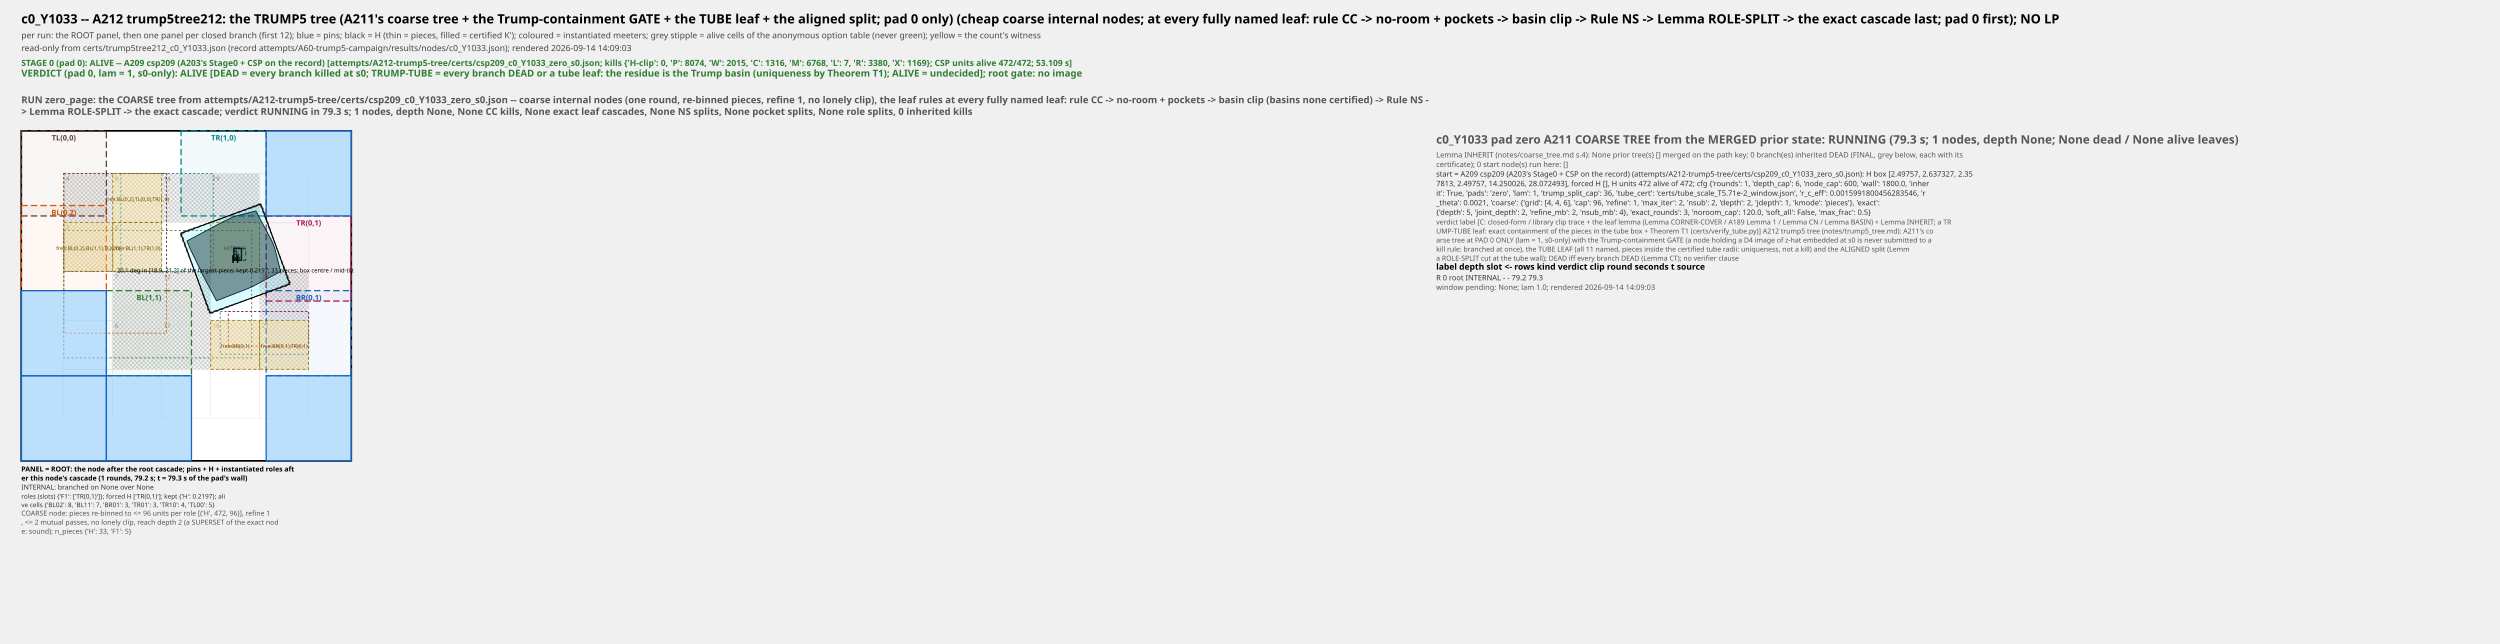
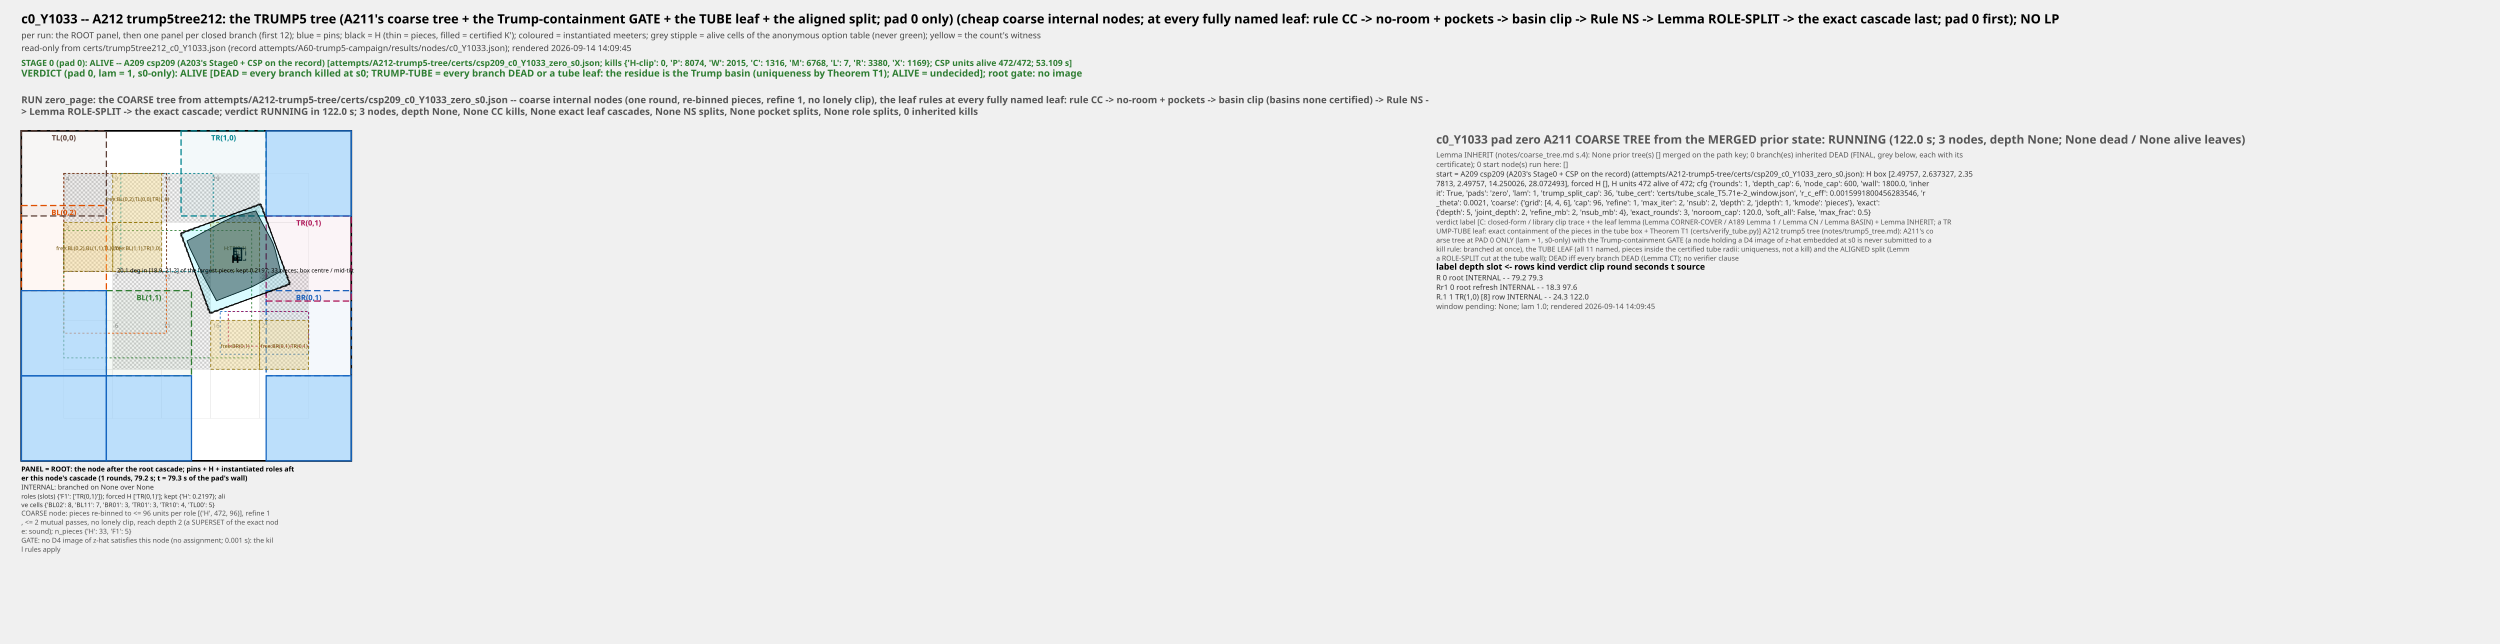
<svg xmlns="http://www.w3.org/2000/svg" width="2350" height="605" font-family="Segoe UI, sans-serif" style="background:#fff">
  <defs>
    <pattern id="stipple" width="4" height="4" patternUnits="userSpaceOnUse">
      <rect width="4" height="4" fill="#f2f2f2" />
      <circle cx="1" cy="1" r="0.7" fill="#999" />
      <circle cx="3" cy="3" r="0.7" fill="#999" />
    </pattern>
  </defs>
  <text x="20.0" y="22.0" font-size="12" fill="#000" text-anchor="start" font-weight="bold">c0_Y1033 -- A212 trump5tree212: the TRUMP5 tree (A211's coarse tree + the Trump-containment GATE + the TUBE leaf + the aligned split; pad 0 only) (cheap coarse internal nodes; at every fully named leaf: rule CC -&gt; no-room + pockets -&gt; basin clip -&gt; Rule NS -&gt; Lemma ROLE-SPLIT -&gt; the exact cascade last; pad 0 first); NO LP</text>
  <text x="20.0" y="36.0" font-size="8" fill="#444" text-anchor="start">per run: the ROOT panel, then one panel per closed branch (first 12); blue = pins; black = H (thin = pieces, filled = certified K'); coloured = instantiated meeters; grey stipple = alive cells of the anonymous option table (never green); yellow = the count's witness</text>
-   <text x="20.0" y="48.0" font-size="8" fill="#444" text-anchor="start">read-only from certs/trump5tree212_c0_Y1033.json (record attempts/A60-trump5-campaign/results/nodes/c0_Y1033.json); rendered 2026-09-14 14:09:03</text>
+   <text x="20.0" y="48.0" font-size="8" fill="#444" text-anchor="start">read-only from certs/trump5tree212_c0_Y1033.json (record attempts/A60-trump5-campaign/results/nodes/c0_Y1033.json); rendered 2026-09-14 14:09:45</text>
  <text x="20.0" y="62.0" font-size="8" fill="#2e7d32" text-anchor="start" font-weight="bold">STAGE 0 (pad 0): ALIVE -- A209 csp209 (A203's Stage0 + CSP on the record) [attempts/A212-trump5-tree/certs/csp209_c0_Y1033_zero_s0.json; kills {'H-clip': 0, 'P': 8074, 'W': 2015, 'C': 1316, 'M': 6768, 'L': 7, 'R': 3380, 'X': 1169}; CSP units alive 472/472; 53.109 s]</text>
  <text x="20.0" y="72.0" font-size="9" fill="#2e7d32" text-anchor="start" font-weight="bold">VERDICT (pad 0, lam = 1, s0-only): ALIVE   [DEAD = every branch killed at s0; TRUMP-TUBE = every branch DEAD or a tube leaf: the residue is the Trump basin (uniqueness by Theorem T1); ALIVE = undecided]; root gate: no image</text>
  <text x="20.0" y="97.0" font-size="9" fill="#555" text-anchor="start" font-weight="bold">RUN zero_page: the COARSE tree from attempts/A212-trump5-tree/certs/csp209_c0_Y1033_zero_s0.json -- coarse internal nodes (one round, re-binned pieces, refine 1, no lonely clip), the leaf rules at every fully named leaf: rule CC -&gt; no-room + pockets -&gt; basin clip (basins none certified) -&gt; Rule NS -</text>
-   <text x="20.0" y="108.0" font-size="9" fill="#555" text-anchor="start" font-weight="bold">&gt; Lemma ROLE-SPLIT -&gt; the exact cascade; verdict RUNNING in 79.3 s; 1 nodes, depth None, None CC kills, None exact leaf cascades, None NS splits, None pocket splits, None role splits, 0 inherited kills</text>
-   <text x="1350.0" y="135.0" font-size="11" fill="#555" text-anchor="start" font-weight="bold">c0_Y1033  pad zero  A211 COARSE TREE from the MERGED prior state: RUNNING  (79.3 s; 1 nodes, depth None; None dead / None alive leaves)</text>
+   <text x="20.0" y="108.0" font-size="9" fill="#555" text-anchor="start" font-weight="bold">&gt; Lemma ROLE-SPLIT -&gt; the exact cascade; verdict RUNNING in 122.0 s; 3 nodes, depth None, None CC kills, None exact leaf cascades, None NS splits, None pocket splits, None role splits, 0 inherited kills</text>
+   <text x="1350.0" y="135.0" font-size="11" fill="#555" text-anchor="start" font-weight="bold">c0_Y1033  pad zero  A211 COARSE TREE from the MERGED prior state: RUNNING  (122.0 s; 3 nodes, depth None; None dead / None alive leaves)</text>
  <text x="1350.0" y="148.0" font-size="7" fill="#555" text-anchor="start">Lemma INHERIT (notes/coarse_tree.md s.4): None prior tree(s) [] merged on the path key; 0 branch(es) inherited DEAD (FINAL, grey below, each with its </text>
  <text x="1350.0" y="157.0" font-size="7" fill="#555" text-anchor="start">certificate); 0 start node(s) run here: []</text>
  <text x="1350.0" y="166.0" font-size="7" fill="#333" text-anchor="start">start = A209 csp209 (A203's Stage0 + CSP on the record) (attempts/A212-trump5-tree/certs/csp209_c0_Y1033_zero_s0.json): H box [2.49757, 2.637327, 2.35</text>
  <text x="1350.0" y="175.0" font-size="7" fill="#333" text-anchor="start">7813, 2.49757, 14.250026, 28.072493], forced H [], H units 472 alive of 472; cfg {'rounds': 1, 'depth_cap': 6, 'node_cap': 600, 'wall': 1800.0, 'inher</text>
  <text x="1350.0" y="184.0" font-size="7" fill="#333" text-anchor="start">it': True, 'pads': 'zero', 'lam': 1, 'trump_split_cap': 36, 'tube_cert': 'certs/tube_scale_T5.71e-2_window.json', 'r_c_eff': 0.0015991800456283546, 'r</text>
  <text x="1350.0" y="193.0" font-size="7" fill="#333" text-anchor="start">_theta': 0.0021, 'coarse': {'grid': [4, 4, 6], 'cap': 96, 'refine': 1, 'max_iter': 2, 'nsub': 2, 'depth': 2, 'jdepth': 1, 'kmode': 'pieces'}, 'exact':</text>
  <text x="1350.0" y="202.0" font-size="7" fill="#333" text-anchor="start"> {'depth': 5, 'joint_depth': 2, 'refine_mb': 2, 'nsub_mb': 4}, 'exact_rounds': 3, 'noroom_cap': 120.0, 'soft_all': False, 'max_frac': 0.5}</text>
  <text x="1350.0" y="211.0" font-size="6.5" fill="#555" text-anchor="start">verdict label [C: closed-form / library clip trace + the leaf lemma (Lemma CORNER-COVER / A189 Lemma 1 / Lemma CN / Lemma BASIN) + Lemma INHERIT; a TR</text>
  <text x="1350.0" y="219.5" font-size="6.5" fill="#555" text-anchor="start">UMP-TUBE leaf: exact containment of the pieces in the tube box + Theorem T1 (certs/verify_tube.py)] A212 trump5 tree (notes/trump5_tree.md): A211's co</text>
  <text x="1350.0" y="228.0" font-size="6.5" fill="#555" text-anchor="start">arse tree at PAD 0 ONLY (lam = 1, s0-only) with the Trump-containment GATE (a node holding a D4 image of z-hat embedded at s0 is never submitted to a </text>
  <text x="1350.0" y="236.5" font-size="6.5" fill="#555" text-anchor="start">kill rule: branched at once), the TUBE LEAF (all 11 named, pieces inside the certified tube radii: uniqueness, not a kill) and the ALIGNED split (Lemm</text>
  <text x="1350.0" y="245.0" font-size="6.5" fill="#555" text-anchor="start">a ROLE-SPLIT cut at the tube wall); DEAD iff every branch DEAD (Lemma CT); no verifier clause</text>
  <text x="1350.0" y="253.5" font-size="8" fill="#000" text-anchor="start" font-weight="bold">label        depth  slot      &lt;- rows          kind   verdict   clip     round  seconds  t     source</text>
  <text x="1350.0" y="263.5" font-size="7" fill="#333" text-anchor="start">R            0      root                              INTERNAL  -        -      79.2     79.3</text>
-   <text x="1350.0" y="272.5" font-size="7" fill="#555" text-anchor="start">window pending: None; lam 1.0; rendered 2026-09-14 14:09:03</text>
+   <text x="1350.0" y="272.5" font-size="7" fill="#333" text-anchor="start">Rr1          0      root                       refresh INTERNAL  -        -      18.3     97.6</text>
+   <text x="1350.0" y="281.5" font-size="7" fill="#333" text-anchor="start">R.1          1      TR(1,0)   [8]              row    INTERNAL  -        -      24.3     122.0</text>
+   <text x="1350.0" y="290.5" font-size="7" fill="#555" text-anchor="start">window pending: None; lam 1.0; rendered 2026-09-14 14:09:45</text>
  <rect x="20.0" y="123.0" width="310.2" height="310.2" fill="#fff" fill-opacity="1.00" stroke="#000" stroke-width="1.60" />
  <rect x="60.0" y="347.1" width="46.0" height="46.0" fill="#fff" fill-opacity="1.00" stroke="#ddd" stroke-width="0.30" />
  <rect x="60.0" y="301.1" width="46.0" height="46.0" fill="#fff" fill-opacity="1.00" stroke="#ddd" stroke-width="0.30" />
  <rect x="60.0" y="255.1" width="46.0" height="46.0" fill="#fff" fill-opacity="1.00" stroke="#ddd" stroke-width="0.30" />
  <rect x="60.0" y="209.0" width="46.0" height="46.0" fill="url(#stipple)" fill-opacity="1.00" stroke="#ddd" stroke-width="0.30" />
  <text x="62.0" y="216.0" font-size="5.5" fill="#888" text-anchor="start">3</text>
  <rect x="60.0" y="163.0" width="46.0" height="46.0" fill="url(#stipple)" fill-opacity="1.00" stroke="#ddd" stroke-width="0.30" />
  <text x="62.0" y="170.0" font-size="5.5" fill="#888" text-anchor="start">4</text>
  <rect x="106.0" y="347.1" width="46.0" height="46.0" fill="#fff" fill-opacity="1.00" stroke="#ddd" stroke-width="0.30" />
  <rect x="106.0" y="301.1" width="46.0" height="46.0" fill="url(#stipple)" fill-opacity="1.00" stroke="#ddd" stroke-width="0.30" />
  <text x="108.0" y="308.1" font-size="5.5" fill="#888" text-anchor="start">6</text>
  <rect x="106.0" y="255.1" width="46.0" height="46.0" fill="url(#stipple)" fill-opacity="1.00" stroke="#ddd" stroke-width="0.30" />
  <text x="108.0" y="262.1" font-size="5.5" fill="#888" text-anchor="start">7</text>
  <rect x="106.0" y="209.0" width="46.0" height="46.0" fill="url(#stipple)" fill-opacity="1.00" stroke="#ddd" stroke-width="0.30" />
  <text x="108.0" y="216.0" font-size="5.5" fill="#888" text-anchor="start">8</text>
  <rect x="106.0" y="163.0" width="46.0" height="46.0" fill="url(#stipple)" fill-opacity="1.00" stroke="#ddd" stroke-width="0.30" />
  <text x="108.0" y="170.0" font-size="5.5" fill="#888" text-anchor="start">9</text>
  <rect x="152.1" y="347.1" width="46.0" height="46.0" fill="#fff" fill-opacity="1.00" stroke="#ddd" stroke-width="0.30" />
  <rect x="152.1" y="301.1" width="46.0" height="46.0" fill="url(#stipple)" fill-opacity="1.00" stroke="#ddd" stroke-width="0.30" />
  <text x="154.1" y="308.1" font-size="5.5" fill="#888" text-anchor="start">11</text>
  <rect x="152.1" y="255.1" width="46.0" height="46.0" fill="url(#stipple)" fill-opacity="1.00" stroke="#ddd" stroke-width="0.30" />
  <text x="154.1" y="262.1" font-size="5.5" fill="#888" text-anchor="start">12</text>
  <rect x="152.1" y="209.0" width="46.0" height="46.0" fill="#fff" fill-opacity="1.00" stroke="#ddd" stroke-width="0.30" />
  <rect x="152.1" y="163.0" width="46.0" height="46.0" fill="url(#stipple)" fill-opacity="1.00" stroke="#ddd" stroke-width="0.30" />
  <text x="154.1" y="170.0" font-size="5.5" fill="#888" text-anchor="start">14</text>
  <rect x="198.1" y="347.1" width="46.0" height="46.0" fill="#fff" fill-opacity="1.00" stroke="#ddd" stroke-width="0.30" />
  <rect x="198.1" y="301.1" width="46.0" height="46.0" fill="url(#stipple)" fill-opacity="1.00" stroke="#ddd" stroke-width="0.30" />
  <text x="200.1" y="308.1" font-size="5.5" fill="#888" text-anchor="start">16</text>
  <rect x="198.1" y="255.1" width="46.0" height="46.0" fill="#fff" fill-opacity="1.00" stroke="#ddd" stroke-width="0.30" />
  <rect x="198.1" y="209.0" width="46.0" height="46.0" fill="#fff" fill-opacity="1.00" stroke="#ddd" stroke-width="0.30" />
  <rect x="198.1" y="163.0" width="46.0" height="46.0" fill="url(#stipple)" fill-opacity="1.00" stroke="#ddd" stroke-width="0.30" />
  <text x="200.1" y="170.0" font-size="5.5" fill="#888" text-anchor="start">19</text>
  <rect x="244.1" y="347.1" width="46.0" height="46.0" fill="#fff" fill-opacity="1.00" stroke="#ddd" stroke-width="0.30" />
  <rect x="244.1" y="301.1" width="46.0" height="46.0" fill="url(#stipple)" fill-opacity="1.00" stroke="#ddd" stroke-width="0.30" />
  <text x="246.1" y="308.1" font-size="5.5" fill="#888" text-anchor="start">21</text>
  <rect x="244.1" y="255.1" width="46.0" height="46.0" fill="url(#stipple)" fill-opacity="1.00" stroke="#ddd" stroke-width="0.30" />
  <text x="246.1" y="262.1" font-size="5.5" fill="#888" text-anchor="start">22</text>
  <rect x="244.1" y="209.0" width="46.0" height="46.0" fill="#fff" fill-opacity="1.00" stroke="#ddd" stroke-width="0.30" />
  <rect x="244.1" y="163.0" width="46.0" height="46.0" fill="#fff" fill-opacity="1.00" stroke="#ddd" stroke-width="0.30" />
  <rect x="20.0" y="193.2" width="80.0" height="80.0" fill="#e65100" fill-opacity="0.05" stroke="#e65100" stroke-width="1.20" stroke-dasharray="6,3" />
  <text x="60.0" y="202.2" font-size="7" fill="#e65100" text-anchor="middle" font-weight="bold">BL(0,2)</text>
  <rect x="60.0" y="163.0" width="96.6" height="150.2" fill="none" fill-opacity="0.00" stroke="#e65100" stroke-width="0.80" stroke-dasharray="2,2" />
  <rect x="100.0" y="273.2" width="80.0" height="80.0" fill="#2e7d32" fill-opacity="0.05" stroke="#2e7d32" stroke-width="1.20" stroke-dasharray="6,3" />
  <text x="140.0" y="282.2" font-size="7" fill="#2e7d32" text-anchor="middle" font-weight="bold">BL(1,1)</text>
  <rect x="60.0" y="216.6" width="176.6" height="119.8" fill="none" fill-opacity="0.00" stroke="#2e7d32" stroke-width="0.80" stroke-dasharray="2,2" />
  <rect x="250.2" y="273.2" width="80.0" height="80.0" fill="#1565c0" fill-opacity="0.05" stroke="#1565c0" stroke-width="1.20" stroke-dasharray="6,3" />
  <text x="290.2" y="282.2" font-size="7" fill="#1565c0" text-anchor="middle" font-weight="bold">BR(0,1)</text>
  <rect x="207.0" y="292.8" width="83.2" height="40.2" fill="none" fill-opacity="0.00" stroke="#1565c0" stroke-width="0.80" stroke-dasharray="2,2" />
  <rect x="250.2" y="203.0" width="80.0" height="80.0" fill="#ad1457" fill-opacity="0.05" stroke="#ad1457" stroke-width="1.20" stroke-dasharray="6,3" />
  <text x="290.2" y="212.0" font-size="7" fill="#ad1457" text-anchor="middle" font-weight="bold">TR(0,1)</text>
  <rect x="214.6" y="292.8" width="75.5" height="32.6" fill="none" fill-opacity="0.00" stroke="#ad1457" stroke-width="0.80" stroke-dasharray="2,2" />
  <rect x="170.2" y="123.0" width="80.0" height="80.0" fill="#00838f" fill-opacity="0.05" stroke="#00838f" stroke-width="1.20" stroke-dasharray="6,3" />
  <text x="210.2" y="132.0" font-size="7" fill="#00838f" text-anchor="middle" font-weight="bold">TR(1,0)</text>
  <rect x="113.6" y="163.0" width="86.8" height="92.1" fill="none" fill-opacity="0.00" stroke="#00838f" stroke-width="0.80" stroke-dasharray="2,2" />
  <rect x="20.0" y="123.0" width="80.0" height="80.0" fill="#5d4037" fill-opacity="0.05" stroke="#5d4037" stroke-width="1.20" stroke-dasharray="6,3" />
  <text x="60.0" y="132.0" font-size="7" fill="#5d4037" text-anchor="middle" font-weight="bold">TL(0,0)</text>
  <rect x="60.0" y="163.0" width="96.6" height="92.1" fill="none" fill-opacity="0.00" stroke="#5d4037" stroke-width="0.80" stroke-dasharray="2,2" />
  <rect x="198.1" y="209.0" width="46.0" height="46.0" fill="#ffe082" fill-opacity="0.35" stroke="#8d6e00" stroke-width="0.70" stroke-dasharray="3,2" />
  <text x="221.1" y="235.1" font-size="5" fill="#6d4c00" text-anchor="middle">H:TR(0,1)</text>
  <rect x="198.1" y="301.1" width="46.0" height="46.0" fill="#ffe082" fill-opacity="0.35" stroke="#8d6e00" stroke-width="0.70" stroke-dasharray="3,2" />
  <text x="221.1" y="327.1" font-size="5" fill="#6d4c00" text-anchor="middle">free:BR(0,1)</text>
  <rect x="244.1" y="301.1" width="46.0" height="46.0" fill="#ffe082" fill-opacity="0.35" stroke="#8d6e00" stroke-width="0.70" stroke-dasharray="3,2" />
  <text x="267.2" y="327.1" font-size="5" fill="#6d4c00" text-anchor="middle">free:BR(0,1),TR(0,1)</text>
  <rect x="106.0" y="209.0" width="46.0" height="46.0" fill="#ffe082" fill-opacity="0.35" stroke="#8d6e00" stroke-width="0.70" stroke-dasharray="3,2" />
  <text x="129.1" y="235.1" font-size="5" fill="#6d4c00" text-anchor="middle">free:BL(1,1),TR(1,0)</text>
  <rect x="106.0" y="163.0" width="46.0" height="46.0" fill="#ffe082" fill-opacity="0.35" stroke="#8d6e00" stroke-width="0.70" stroke-dasharray="3,2" />
  <text x="129.1" y="189.0" font-size="5" fill="#6d4c00" text-anchor="middle">free:BL(0,2),TL(0,0),TR(1,0)</text>
  <rect x="60.0" y="209.0" width="46.0" height="46.0" fill="#ffe082" fill-opacity="0.35" stroke="#8d6e00" stroke-width="0.70" stroke-dasharray="3,2" />
  <text x="83.0" y="235.1" font-size="5" fill="#6d4c00" text-anchor="middle">free:BL(0,2),BL(1,1),TL(0,0)</text>
  <polygon points="20.0,433.2 100.0,433.2 100.0,353.2 20.0,353.2" fill="#90caf9" fill-opacity="0.60" stroke="#1565c0" stroke-width="1.20" />
  <polygon points="100.0,433.2 180.0,433.2 180.0,353.2 100.0,353.2" fill="#90caf9" fill-opacity="0.60" stroke="#1565c0" stroke-width="1.20" />
  <polygon points="20.0,353.2 100.0,353.2 100.0,273.2 20.0,273.2" fill="#90caf9" fill-opacity="0.60" stroke="#1565c0" stroke-width="1.20" />
  <polygon points="250.2,433.2 330.2,433.2 330.2,353.2 250.2,353.2" fill="#90caf9" fill-opacity="0.60" stroke="#1565c0" stroke-width="1.20" />
  <polygon points="250.2,203.0 330.2,203.0 330.2,123.0 250.2,123.0" fill="#90caf9" fill-opacity="0.60" stroke="#1565c0" stroke-width="1.20" />
  <rect x="219.8" y="233.4" width="11.2" height="11.2" fill="none" fill-opacity="0.00" stroke="#000" stroke-width="0.70" stroke-dasharray="4,3" />
  <rect x="219.8" y="241.7" width="1.0" height="2.8" fill="none" fill-opacity="0.00" stroke="#000000" stroke-width="0.25" />
  <rect x="219.8" y="241.7" width="2.3" height="2.8" fill="none" fill-opacity="0.00" stroke="#000000" stroke-width="0.25" />
  <rect x="219.8" y="241.7" width="2.8" height="2.8" fill="none" fill-opacity="0.00" stroke="#000000" stroke-width="0.25" />
  <rect x="219.8" y="241.7" width="2.8" height="2.8" fill="none" fill-opacity="0.00" stroke="#000000" stroke-width="0.25" />
  <rect x="219.8" y="241.7" width="2.8" height="2.8" fill="none" fill-opacity="0.00" stroke="#000000" stroke-width="0.25" />
  <rect x="219.8" y="241.7" width="2.8" height="2.8" fill="none" fill-opacity="0.00" stroke="#000000" stroke-width="0.25" />
  <rect x="219.8" y="241.2" width="0.5" height="0.6" fill="none" fill-opacity="0.00" stroke="#000000" stroke-width="0.25" />
  <rect x="219.8" y="239.0" width="1.4" height="2.8" fill="none" fill-opacity="0.00" stroke="#000000" stroke-width="0.25" />
  <rect x="219.8" y="239.0" width="2.5" height="2.8" fill="none" fill-opacity="0.00" stroke="#000000" stroke-width="0.25" />
  <rect x="219.8" y="239.0" width="2.8" height="2.8" fill="none" fill-opacity="0.00" stroke="#000000" stroke-width="0.25" />
  <rect x="219.8" y="239.0" width="2.8" height="2.8" fill="none" fill-opacity="0.00" stroke="#000000" stroke-width="0.25" />
  <rect x="219.8" y="239.0" width="2.8" height="2.8" fill="none" fill-opacity="0.00" stroke="#000000" stroke-width="0.25" />
  <rect x="219.8" y="237.8" width="0.5" height="1.2" fill="none" fill-opacity="0.00" stroke="#000000" stroke-width="0.25" />
  <rect x="219.8" y="236.2" width="1.4" height="2.8" fill="none" fill-opacity="0.00" stroke="#000000" stroke-width="0.25" />
  <rect x="219.8" y="236.2" width="2.4" height="2.8" fill="none" fill-opacity="0.00" stroke="#000000" stroke-width="0.25" />
  <rect x="219.8" y="236.2" width="2.8" height="2.8" fill="none" fill-opacity="0.00" stroke="#000000" stroke-width="0.25" />
  <rect x="219.8" y="236.2" width="2.8" height="2.8" fill="none" fill-opacity="0.00" stroke="#000000" stroke-width="0.25" />
  <rect x="219.8" y="235.3" width="0.5" height="0.9" fill="none" fill-opacity="0.00" stroke="#000000" stroke-width="0.25" />
  <rect x="219.8" y="233.5" width="1.2" height="2.7" fill="none" fill-opacity="0.00" stroke="#000000" stroke-width="0.25" />
  <rect x="219.8" y="233.4" width="2.0" height="2.8" fill="none" fill-opacity="0.00" stroke="#000000" stroke-width="0.25" />
  <rect x="219.8" y="233.4" width="2.7" height="2.8" fill="none" fill-opacity="0.00" stroke="#000000" stroke-width="0.25" />
  <rect x="222.6" y="242.5" width="0.8" height="2.1" fill="none" fill-opacity="0.00" stroke="#000000" stroke-width="0.25" />
  <rect x="222.6" y="241.7" width="2.0" height="2.8" fill="none" fill-opacity="0.00" stroke="#000000" stroke-width="0.25" />
  <rect x="222.6" y="241.7" width="2.8" height="2.8" fill="none" fill-opacity="0.00" stroke="#000000" stroke-width="0.25" />
  <rect x="222.6" y="241.7" width="2.8" height="2.8" fill="none" fill-opacity="0.00" stroke="#000000" stroke-width="0.25" />
  <rect x="222.6" y="239.9" width="0.8" height="1.9" fill="none" fill-opacity="0.00" stroke="#000000" stroke-width="0.25" />
  <rect x="222.6" y="239.0" width="1.9" height="2.8" fill="none" fill-opacity="0.00" stroke="#000000" stroke-width="0.25" />
  <rect x="222.6" y="239.0" width="2.8" height="2.8" fill="none" fill-opacity="0.00" stroke="#000000" stroke-width="0.25" />
  <rect x="222.6" y="237.9" width="0.5" height="1.1" fill="none" fill-opacity="0.00" stroke="#000000" stroke-width="0.25" />
  <rect x="222.6" y="236.3" width="1.4" height="2.6" fill="none" fill-opacity="0.00" stroke="#000000" stroke-width="0.25" />
  <rect x="225.4" y="243.6" width="0.5" height="0.9" fill="none" fill-opacity="0.00" stroke="#000000" stroke-width="0.25" />
  <rect x="225.4" y="241.7" width="1.6" height="2.8" fill="none" fill-opacity="0.00" stroke="#000000" stroke-width="0.25" />
  <rect x="225.4" y="241.6" width="0.5" height="0.5" fill="none" fill-opacity="0.00" stroke="#000000" stroke-width="0.25" />
  <rect x="219.8" y="233.4" width="7.2" height="11.2" fill="none" fill-opacity="0.00" stroke="#000000" stroke-width="1.40" />
  <polygon points="175.8,226.5 178.3,232.9 191.0,259.2 191.7,260.6 203.5,282.7 232.9,271.3 236.6,269.7 238.6,268.7 263.8,255.2 258.6,234.7 257.8,232.2 256.5,228.6 255.1,225.7 240.5,198.3 220.0,203.5 208.2,209.2" fill="#000000" fill-opacity="0.45" stroke="#000000" stroke-width="0.80" />
  <polygon points="197.4,294.4 272.5,267.0 245.0,191.8 169.9,219.3" fill="#00e5ff" fill-opacity="0.15" stroke="#000000" stroke-width="1.00" />
  <polygon points="196.3,294.0 272.0,268.0 246.1,192.3 170.4,218.3" fill="none" fill-opacity="0.00" stroke="#000000" stroke-width="0.50" stroke-dasharray="3,2" />
  <polygon points="198.4,294.9 273.0,265.9 244.0,191.4 169.4,220.4" fill="none" fill-opacity="0.00" stroke="#000000" stroke-width="0.50" stroke-dasharray="3,2" />
  <text x="221.2" y="247.1" font-size="10" fill="#000000" text-anchor="middle" font-weight="bold">H</text>
  <text x="221.2" y="256.1" font-size="5.5" fill="#000000" text-anchor="middle">20.1 deg in [18.9, 21.2] of the largest piece; kept 0.2197; 33 pieces; box centre / mid-tilt</text>
  <text x="20.0" y="443.2" font-size="6.5" fill="#000" text-anchor="start" font-weight="bold">PANEL = ROOT: the node after the root cascade; pins + H + instantiated roles aft</text>
  <text x="20.0" y="451.7" font-size="6.5" fill="#000" text-anchor="start" font-weight="bold">er this node's cascade (1 rounds, 79.2 s; t = 79.3 s of the pad's wall)</text>
  <text x="20.0" y="460.2" font-size="6.5" fill="#333" text-anchor="start">INTERNAL: branched on None over None</text>
  <text x="20.0" y="468.7" font-size="6" fill="#333" text-anchor="start">roles (slots) {'F1': ['TR(0,1)']}; forced H ['TR(0,1)']; kept {'H': 0.2197}; ali</text>
  <text x="20.0" y="476.7" font-size="6" fill="#333" text-anchor="start">ve cells {'BL02': 8, 'BL11': 7, 'BR01': 3, 'TR01': 3, 'TR10': 4, 'TL00': 5}</text>
  <text x="20.0" y="484.7" font-size="6.5" fill="#555" text-anchor="start">COARSE node: pieces re-binned to &lt;= 96 units per role [('H', 472, 96)], refine 1</text>
  <text x="20.0" y="493.2" font-size="6.5" fill="#555" text-anchor="start">, &lt;= 2 mutual passes, no lonely clip, reach depth 2 (a SUPERSET of the exact nod</text>
  <text x="20.0" y="501.7" font-size="6.5" fill="#555" text-anchor="start">e: sound); n_pieces {'H': 33, 'F1': 5}</text>
+   <text x="20.0" y="510.2" font-size="6.5" fill="#555" text-anchor="start">GATE: no D4 image of z-hat satisfies this node (no assignment; 0.001 s): the kil</text>
+   <text x="20.0" y="518.7" font-size="6.5" fill="#555" text-anchor="start">l rules apply</text>
</svg>
